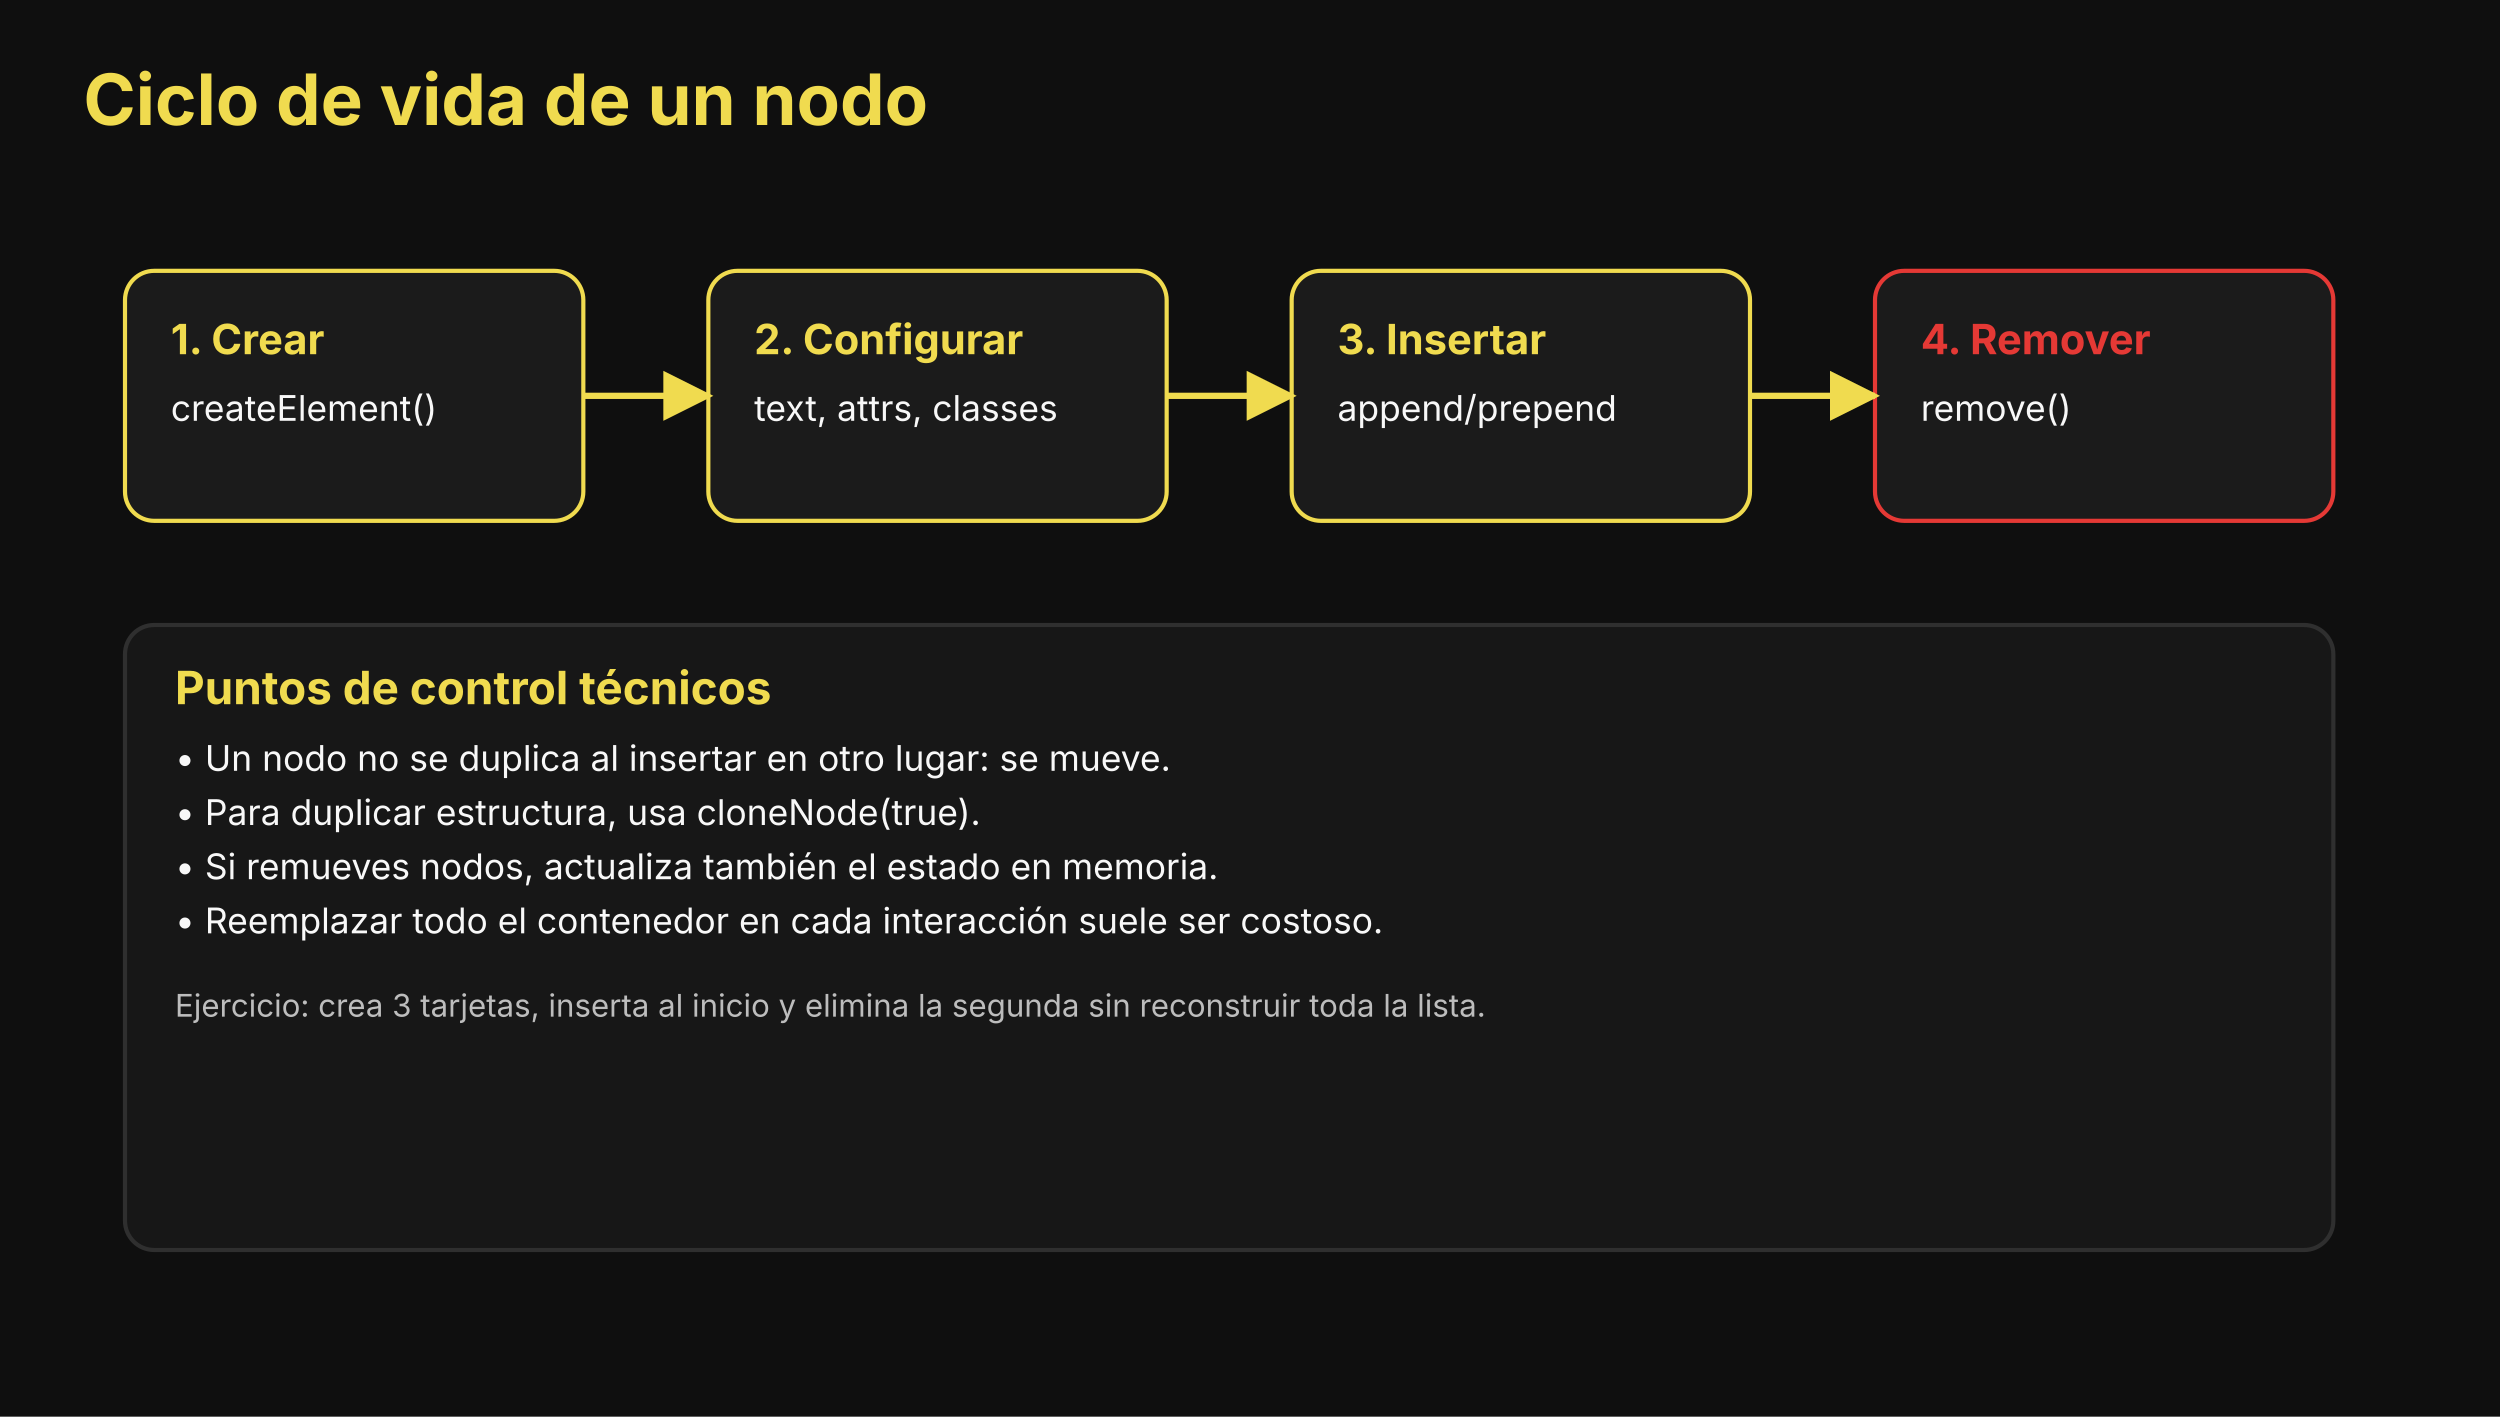
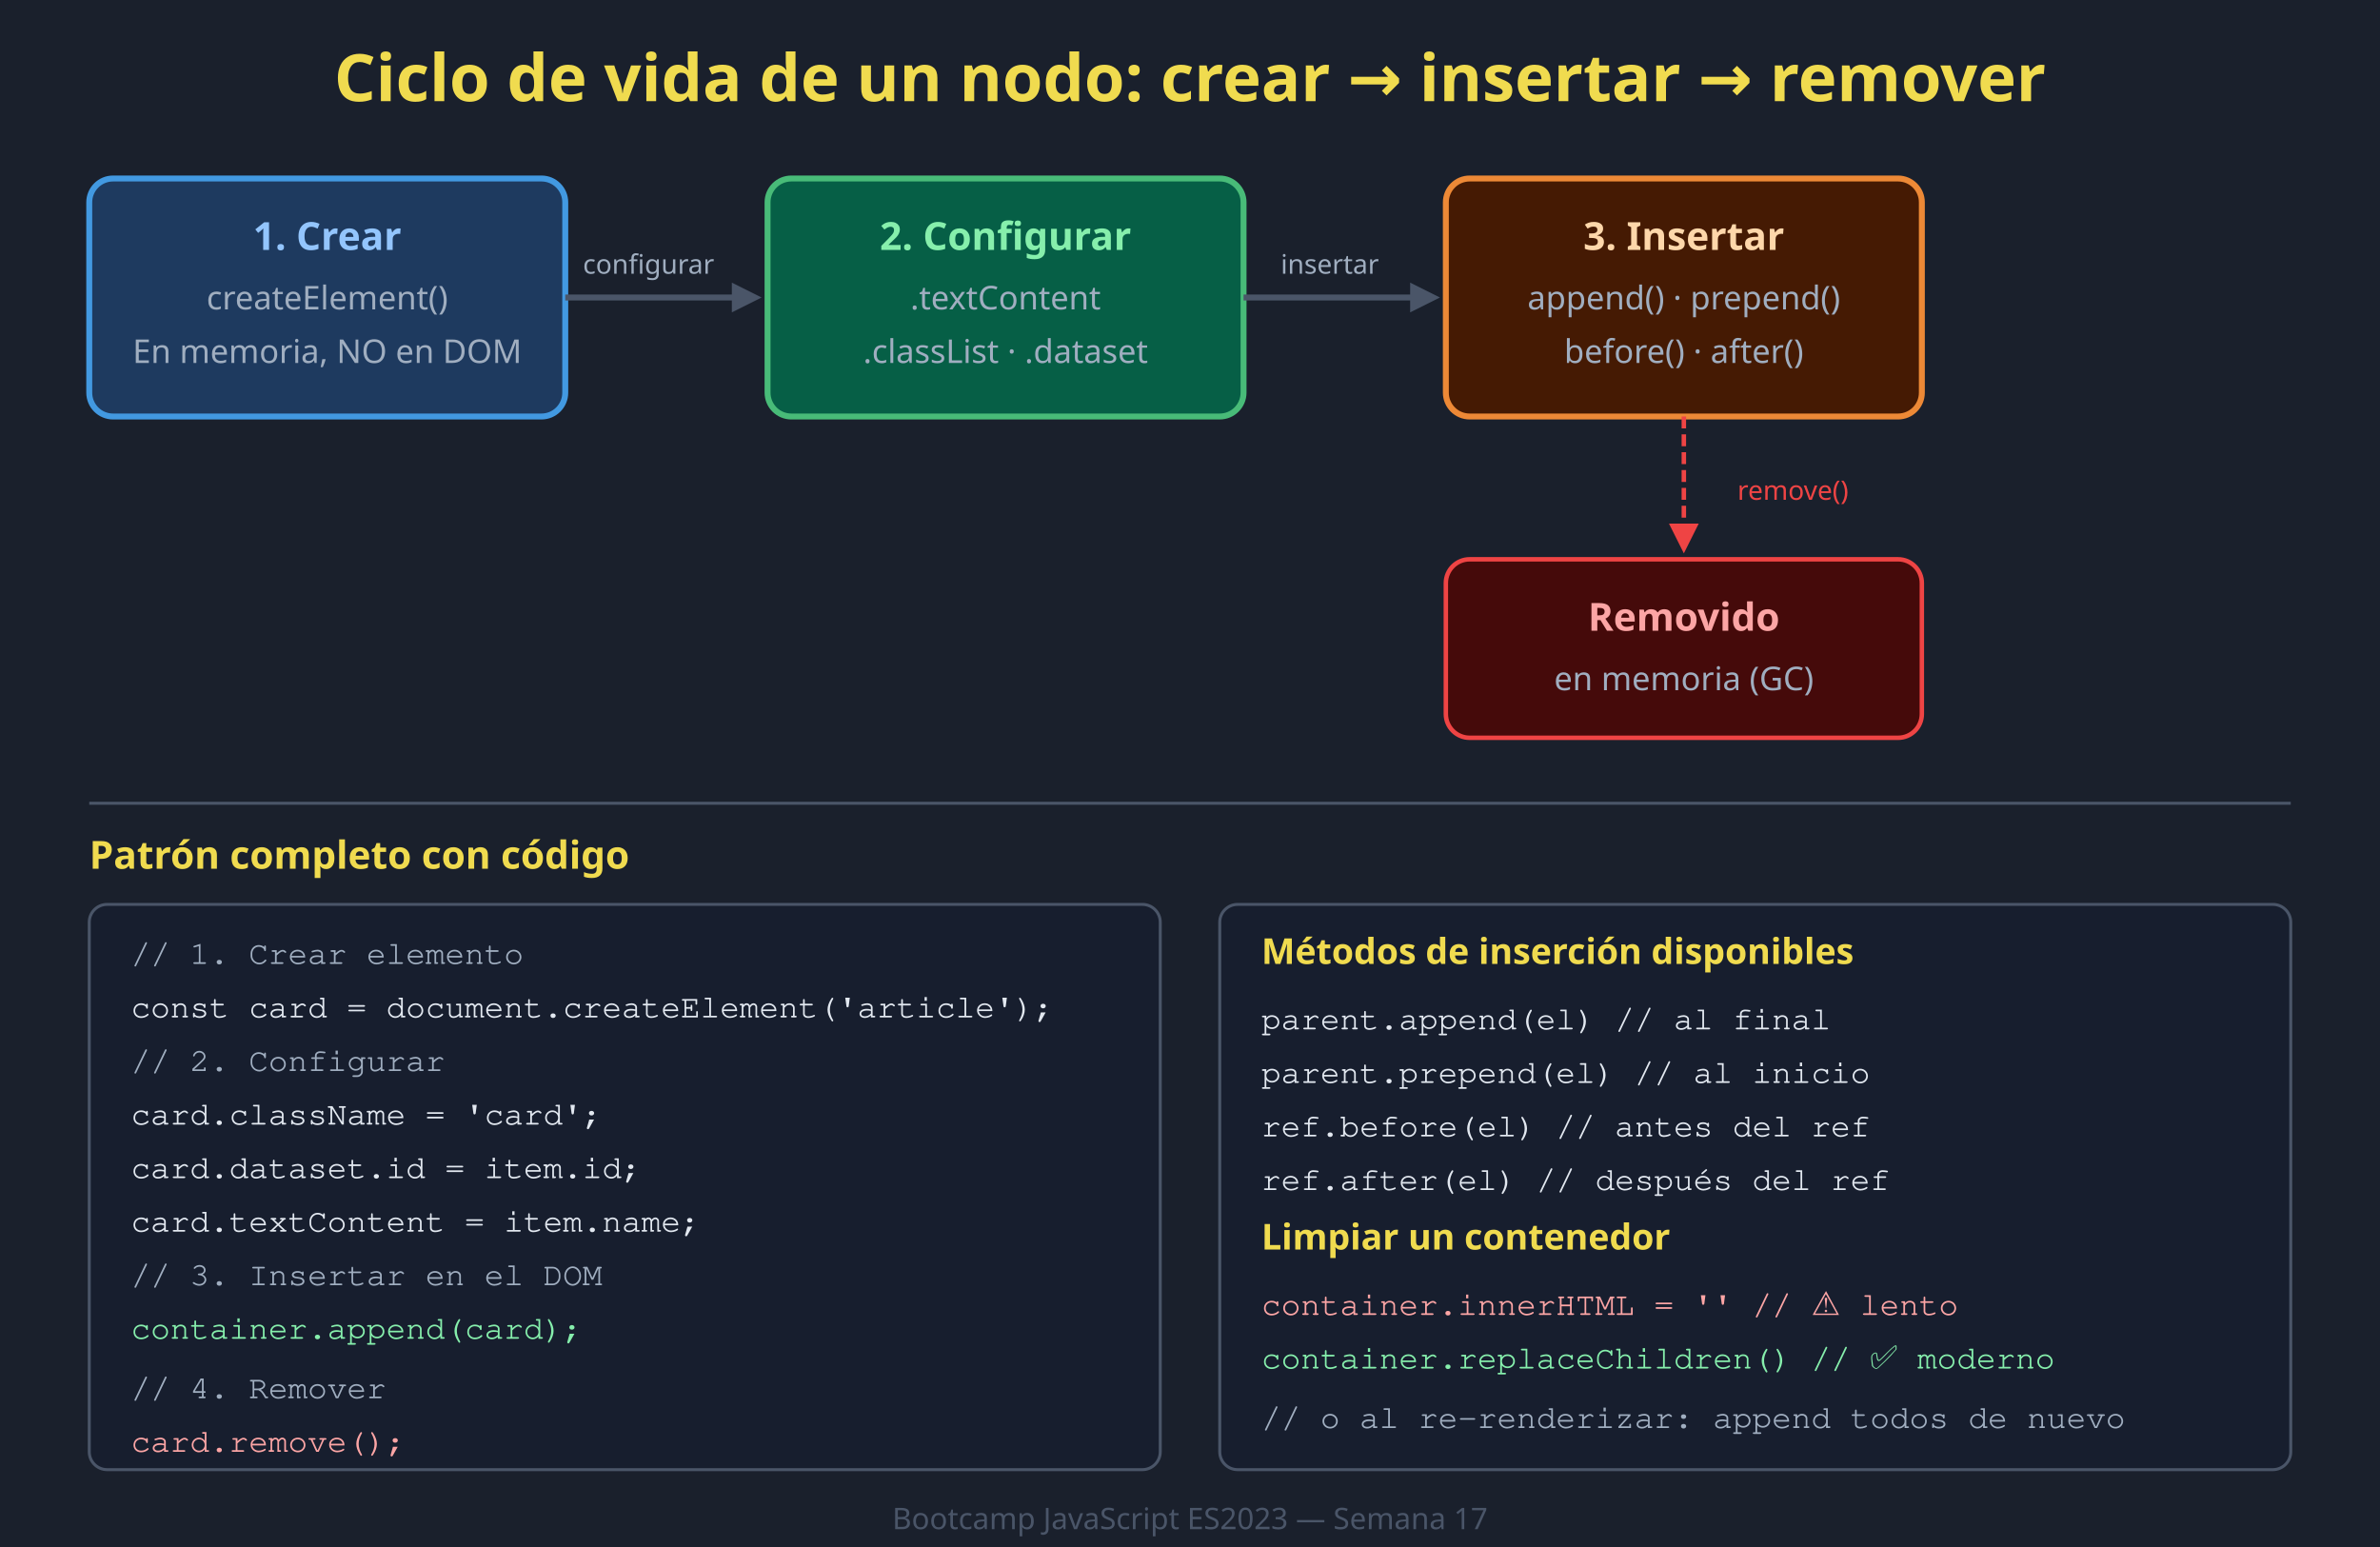
- <svg xmlns="http://www.w3.org/2000/svg" width="1200" height="680" viewBox="0 0 1200 680" role="img" aria-labelledby="title desc">
-   <rect width="1200" height="680" fill="#0F0F0F" />
-   <text x="40" y="60" fill="#F0DB4F" font-size="34" font-family="Inter, Roboto, sans-serif" font-weight="700">Ciclo de vida de un nodo</text>
-   <rect x="60" y="130" width="220" height="120" rx="14" fill="#1B1B1B" stroke="#F0DB4F" stroke-width="2" />
-   <text x="82" y="170" fill="#F0DB4F" font-size="20" font-family="Inter, Roboto, sans-serif" font-weight="700">1. Crear</text>
-   <text x="82" y="202" fill="#F8F8F8" font-size="17" font-family="Inter, Roboto, sans-serif">createElement()</text>
-   <rect x="340" y="130" width="220" height="120" rx="14" fill="#1B1B1B" stroke="#F0DB4F" stroke-width="2" />
-   <text x="362" y="170" fill="#F0DB4F" font-size="20" font-family="Inter, Roboto, sans-serif" font-weight="700">2. Configurar</text>
-   <text x="362" y="202" fill="#F8F8F8" font-size="17" font-family="Inter, Roboto, sans-serif">text, attrs, classes</text>
-   <rect x="620" y="130" width="220" height="120" rx="14" fill="#1B1B1B" stroke="#F0DB4F" stroke-width="2" />
-   <text x="642" y="170" fill="#F0DB4F" font-size="20" font-family="Inter, Roboto, sans-serif" font-weight="700">3. Insertar</text>
-   <text x="642" y="202" fill="#F8F8F8" font-size="17" font-family="Inter, Roboto, sans-serif">append/prepend</text>
-   <rect x="900" y="130" width="220" height="120" rx="14" fill="#1B1B1B" stroke="#E53935" stroke-width="2" />
-   <text x="922" y="170" fill="#E53935" font-size="20" font-family="Inter, Roboto, sans-serif" font-weight="700">4. Remover</text>
-   <text x="922" y="202" fill="#F8F8F8" font-size="17" font-family="Inter, Roboto, sans-serif">remove()</text>
-   <path d="M280 190 L340 190" stroke="#F0DB4F" stroke-width="3" marker-end="url(#arrow)" />
-   <path d="M560 190 L620 190" stroke="#F0DB4F" stroke-width="3" marker-end="url(#arrow)" />
-   <path d="M840 190 L900 190" stroke="#F0DB4F" stroke-width="3" marker-end="url(#arrow)" />
-   <rect x="60" y="300" width="1060" height="300" rx="14" fill="#171717" stroke="#2F2F2F" stroke-width="2" />
-   <text x="84" y="338" fill="#F0DB4F" font-size="22" font-family="Inter, Roboto, sans-serif" font-weight="700">Puntos de control técnicos</text>
-   <text x="84" y="370" fill="#F8F8F8" font-size="17" font-family="Inter, Roboto, sans-serif">• Un nodo no se duplica al insertar en otro lugar: se mueve.</text>
-   <text x="84" y="396" fill="#F8F8F8" font-size="17" font-family="Inter, Roboto, sans-serif">• Para duplicar estructura, usa cloneNode(true).</text>
-   <text x="84" y="422" fill="#F8F8F8" font-size="17" font-family="Inter, Roboto, sans-serif">• Si remueves nodos, actualiza también el estado en memoria.</text>
-   <text x="84" y="448" fill="#F8F8F8" font-size="17" font-family="Inter, Roboto, sans-serif">• Reemplazar todo el contenedor en cada interacción suele ser costoso.</text>
-   <text x="84" y="488" fill="#BDBDBD" font-size="15" font-family="Inter, Roboto, sans-serif">Ejercicio: crea 3 tarjetas, inserta al inicio y elimina la segunda sin reconstruir toda la lista.</text>
-   <defs>
-     <marker id="arrow" viewBox="0 0 10 10" refX="9" refY="5" markerWidth="8" markerHeight="8" orient="auto-start-reverse">
-       <path d="M 0 0 L 10 5 L 0 10 z" fill="#F0DB4F" />
-     </marker>
-   </defs>
+ <svg xmlns="http://www.w3.org/2000/svg" viewBox="0 0 800 520">
+   <rect width="800" height="520" fill="#1a202c" />
+   <text x="400" y="34" font-family="system-ui,sans-serif" font-size="22" font-weight="bold" fill="#f0db4f" text-anchor="middle">Ciclo de vida de un nodo: crear → insertar → remover</text>
+   <rect x="30" y="60" width="160" height="80" fill="#1e3a5f" stroke="#4299e1" stroke-width="2" rx="8" />
+   <text x="110" y="84" font-family="system-ui,sans-serif" font-size="13" font-weight="bold" fill="#93c5fd" text-anchor="middle">1. Crear</text>
+   <text x="110" y="104" font-family="system-ui,sans-serif" font-size="11" fill="#a0aec0" text-anchor="middle">createElement()</text>
+   <text x="110" y="122" font-family="system-ui,sans-serif" font-size="11" fill="#a0aec0" text-anchor="middle">En memoria, NO en DOM</text>
+   <line x1="190" y1="100" x2="248" y2="100" stroke="#4a5568" stroke-width="2" />
+   <polygon points="246,95 256,100 246,105" fill="#4a5568" />
+   <text x="218" y="92" font-family="system-ui,sans-serif" font-size="9" fill="#a0aec0" text-anchor="middle">configurar</text>
+   <rect x="258" y="60" width="160" height="80" fill="#065f46" stroke="#48bb78" stroke-width="2" rx="8" />
+   <text x="338" y="84" font-family="system-ui,sans-serif" font-size="13" font-weight="bold" fill="#86efac" text-anchor="middle">2. Configurar</text>
+   <text x="338" y="104" font-family="system-ui,sans-serif" font-size="11" fill="#a0aec0" text-anchor="middle">.textContent</text>
+   <text x="338" y="122" font-family="system-ui,sans-serif" font-size="11" fill="#a0aec0" text-anchor="middle">.classList · .dataset</text>
+   <line x1="418" y1="100" x2="476" y2="100" stroke="#4a5568" stroke-width="2" />
+   <polygon points="474,95 484,100 474,105" fill="#4a5568" />
+   <text x="447" y="92" font-family="system-ui,sans-serif" font-size="9" fill="#a0aec0" text-anchor="middle">insertar</text>
+   <rect x="486" y="60" width="160" height="80" fill="#451a03" stroke="#ed8936" stroke-width="2" rx="8" />
+   <text x="566" y="84" font-family="system-ui,sans-serif" font-size="13" font-weight="bold" fill="#fed7aa" text-anchor="middle">3. Insertar</text>
+   <text x="566" y="104" font-family="system-ui,sans-serif" font-size="11" fill="#a0aec0" text-anchor="middle">append() · prepend()</text>
+   <text x="566" y="122" font-family="system-ui,sans-serif" font-size="11" fill="#a0aec0" text-anchor="middle">before() · after()</text>
+   <line x1="566" y1="140" x2="566" y2="178" stroke="#ef4444" stroke-width="1.5" stroke-dasharray="4,2" />
+   <polygon points="561,176 566,186 571,176" fill="#ef4444" />
+   <text x="584" y="168" font-family="system-ui,sans-serif" font-size="9" fill="#ef4444">remove()</text>
+   <rect x="486" y="188" width="160" height="60" fill="#450a0a" stroke="#ef4444" stroke-width="1.5" rx="8" />
+   <text x="566" y="212" font-family="system-ui,sans-serif" font-size="13" font-weight="bold" fill="#fca5a5" text-anchor="middle">Removido</text>
+   <text x="566" y="232" font-family="system-ui,sans-serif" font-size="11" fill="#a0aec0" text-anchor="middle">en memoria (GC)</text>
+   <line x1="30" y1="270" x2="770" y2="270" stroke="#4a5568" stroke-width="1" />
+   <text x="30" y="292" font-family="system-ui,sans-serif" font-size="13" font-weight="bold" fill="#f0db4f">Patrón completo con código</text>
+   <rect x="30" y="304" width="360" height="190" fill="#171e2e" rx="6" stroke="#4a5568" stroke-width="1" />
+   <text x="44" y="324" font-family="Courier,monospace" font-size="11" fill="#a0aec0">// 1. Crear elemento</text>
+   <text x="44" y="342" font-family="Courier,monospace" font-size="11" fill="#e2e8f0">const card = document.createElement('article');</text>
+   <text x="44" y="360" font-family="Courier,monospace" font-size="11" fill="#a0aec0">// 2. Configurar</text>
+   <text x="44" y="378" font-family="Courier,monospace" font-size="11" fill="#e2e8f0">card.className = 'card';</text>
+   <text x="44" y="396" font-family="Courier,monospace" font-size="11" fill="#e2e8f0">card.dataset.id = item.id;</text>
+   <text x="44" y="414" font-family="Courier,monospace" font-size="11" fill="#e2e8f0">card.textContent = item.name;</text>
+   <text x="44" y="432" font-family="Courier,monospace" font-size="11" fill="#a0aec0">// 3. Insertar en el DOM</text>
+   <text x="44" y="450" font-family="Courier,monospace" font-size="11" fill="#86efac">container.append(card);</text>
+   <text x="44" y="470" font-family="Courier,monospace" font-size="11" fill="#a0aec0">// 4. Remover</text>
+   <text x="44" y="488" font-family="Courier,monospace" font-size="11" fill="#fca5a5">card.remove();</text>
+   <rect x="410" y="304" width="360" height="190" fill="#171e2e" rx="6" stroke="#4a5568" stroke-width="1" />
+   <text x="424" y="324" font-family="system-ui,sans-serif" font-size="12" font-weight="bold" fill="#f0db4f">Métodos de inserción disponibles</text>
+   <text x="424" y="346" font-family="Courier,monospace" font-size="11" fill="#e2e8f0">parent.append(el)      // al final</text>
+   <text x="424" y="364" font-family="Courier,monospace" font-size="11" fill="#e2e8f0">parent.prepend(el)     // al inicio</text>
+   <text x="424" y="382" font-family="Courier,monospace" font-size="11" fill="#e2e8f0">ref.before(el)         // antes del ref</text>
+   <text x="424" y="400" font-family="Courier,monospace" font-size="11" fill="#e2e8f0">ref.after(el)          // después del ref</text>
+   <text x="424" y="420" font-family="system-ui,sans-serif" font-size="12" font-weight="bold" fill="#f0db4f">Limpiar un contenedor</text>
+   <text x="424" y="442" font-family="Courier,monospace" font-size="11" fill="#fca5a5">container.innerHTML = ''  // ⚠️ lento</text>
+   <text x="424" y="460" font-family="Courier,monospace" font-size="11" fill="#86efac">container.replaceChildren()  // ✅ moderno</text>
+   <text x="424" y="480" font-family="Courier,monospace" font-size="11" fill="#a0aec0">// o al re-renderizar: append todos de nuevo</text>
+   <text x="400" y="514" font-family="system-ui,sans-serif" font-size="10" fill="#4a5568" text-anchor="middle">Bootcamp JavaScript ES2023 — Semana 17</text>
</svg>
